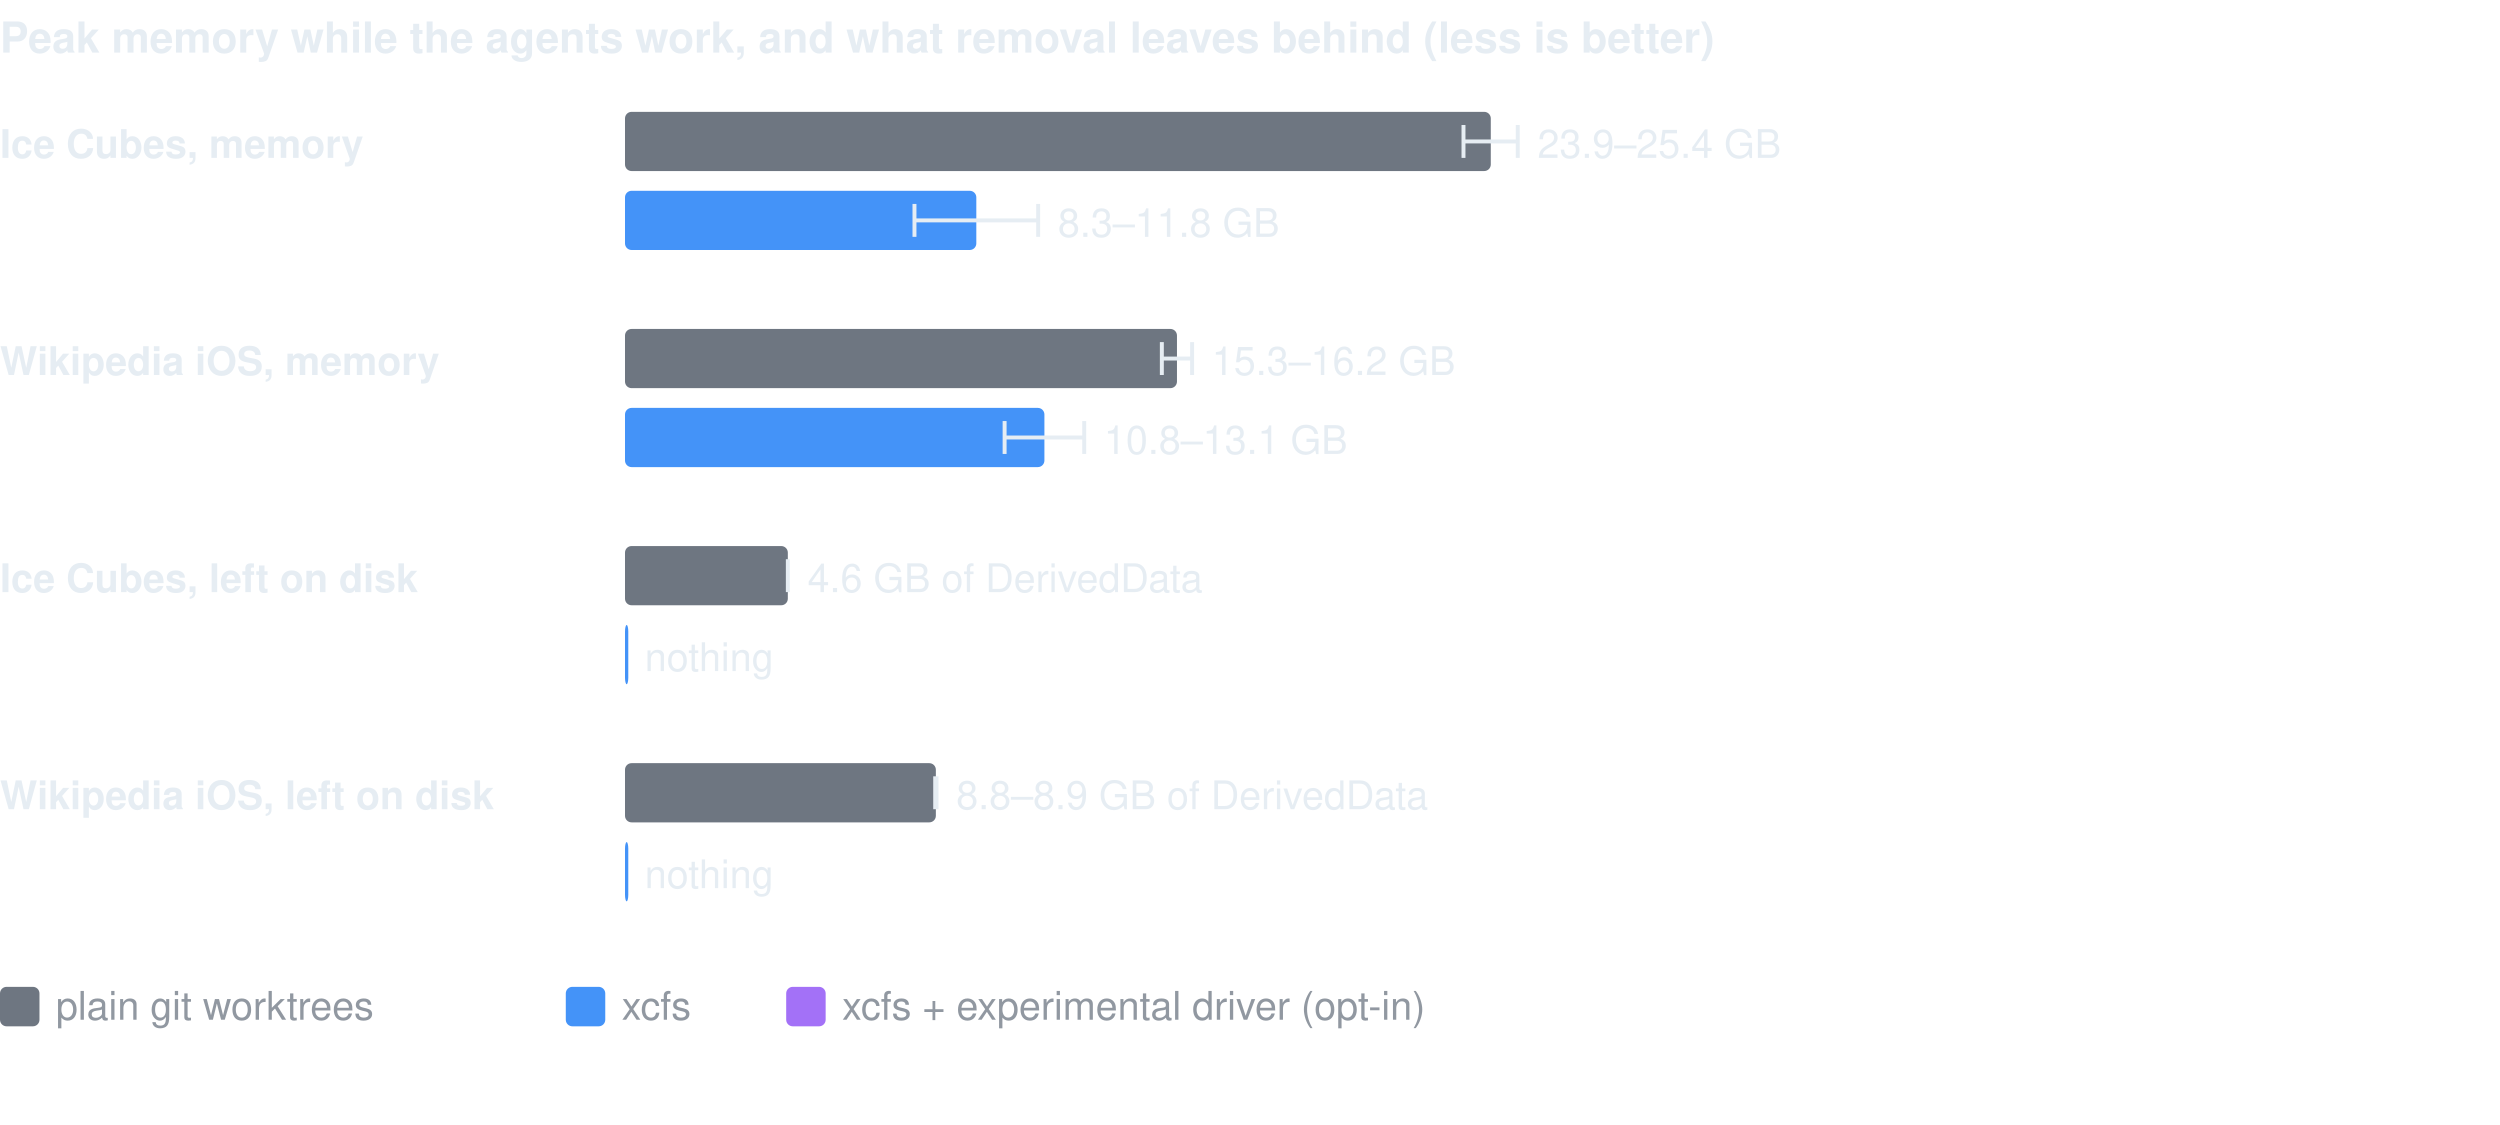
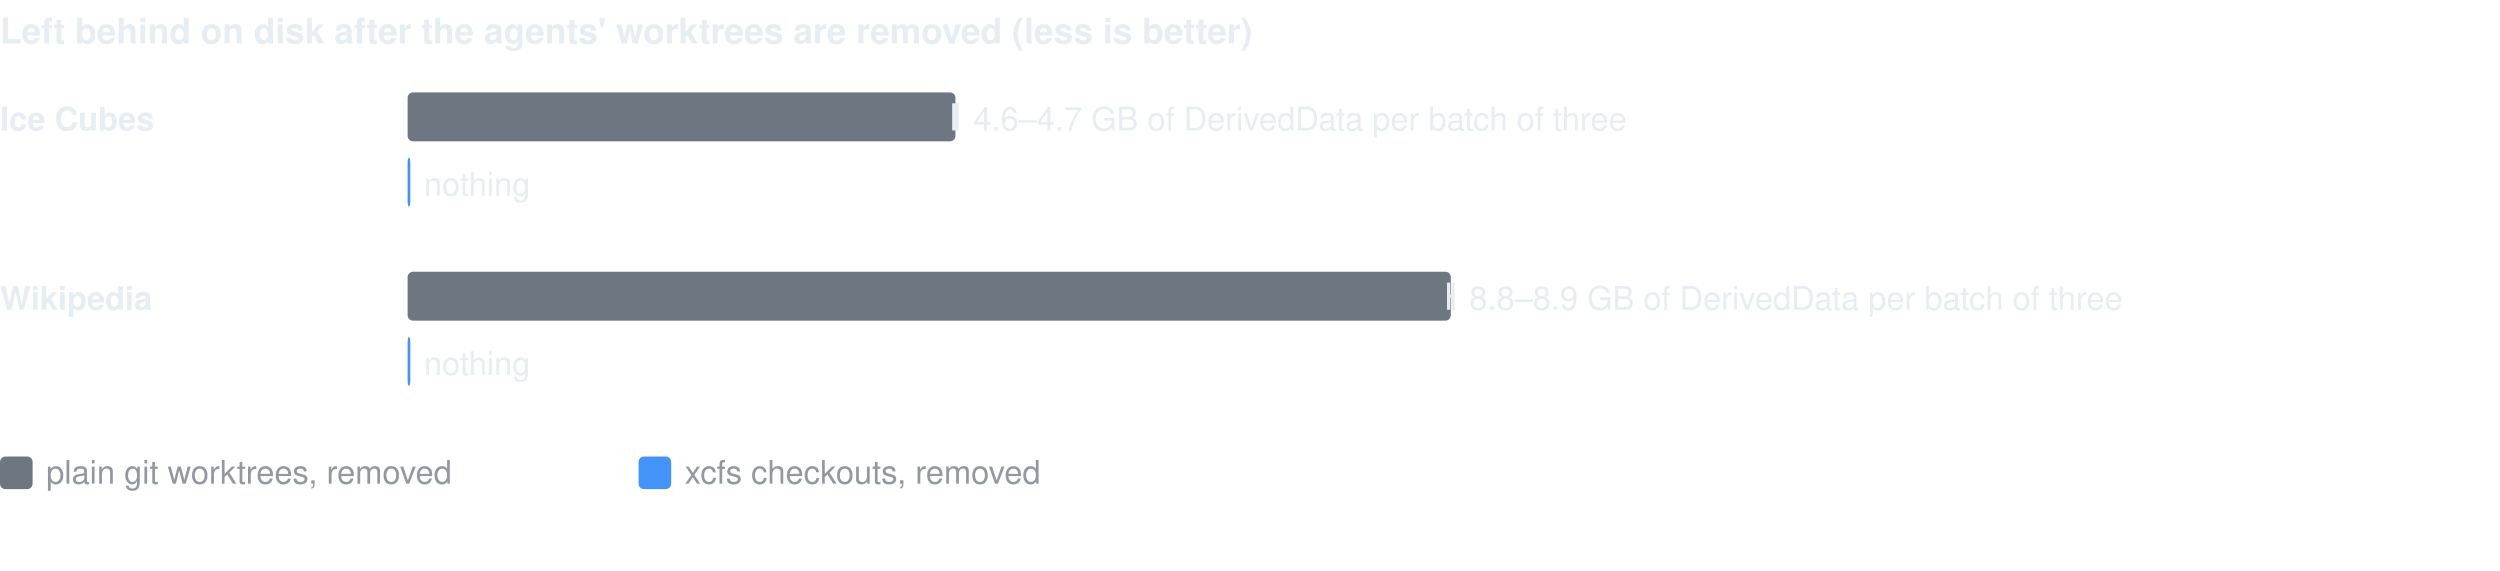
- <svg xmlns="http://www.w3.org/2000/svg" width="760" height="342" viewBox="0 0 760 342" font-family="-apple-system, BlinkMacSystemFont, 'Segoe UI', Helvetica, Arial, sans-serif" font-size="12">
-   <text x="0" y="16" fill="#e6edf3" font-size="13" font-weight="600">Peak memory while the agents work, and what removal leaves behind (less is better)</text>
-   <text x="0" y="48" fill="#e6edf3" font-weight="600">Ice Cubes, memory</text>
-   <rect x="190.0" y="34" width="263.2" height="18" rx="2" fill="#6e7681" />
-   <path d="M444.9 43.0 H461.4 M444.9 38.0 V48.0 M461.4 38.0 V48.0" stroke="#e6edf3" stroke-width="1.2" fill="none" />
-   <text x="467.4" y="48" fill="#e6edf3">23.9–25.4 GB</text>
-   <rect x="190.0" y="58" width="106.8" height="18" rx="2" fill="#4493f8" />
-   <path d="M278.0 67.0 H315.6 M278.0 62.0 V72.0 M315.6 62.0 V72.0" stroke="#e6edf3" stroke-width="1.2" fill="none" />
-   <text x="321.6" y="72" fill="#e6edf3">8.3–11.8 GB</text>
-   <text x="0" y="114" fill="#e6edf3" font-weight="600">Wikipedia iOS, memory</text>
-   <rect x="190.0" y="100" width="167.8" height="18" rx="2" fill="#6e7681" />
-   <path d="M353.2 109.0 H362.4 M353.2 104.0 V114.0 M362.4 104.0 V114.0" stroke="#e6edf3" stroke-width="1.2" fill="none" />
-   <text x="368.4" y="114" fill="#e6edf3">15.3–16.2 GB</text>
-   <rect x="190.0" y="124" width="127.5" height="18" rx="2" fill="#4493f8" />
-   <path d="M305.4 133.0 H329.6 M305.4 128.0 V138.0 M329.6 128.0 V138.0" stroke="#e6edf3" stroke-width="1.2" fill="none" />
-   <text x="335.6" y="138" fill="#e6edf3">10.8–13.1 GB</text>
-   <text x="0" y="180" fill="#e6edf3" font-weight="600">Ice Cubes, left on disk</text>
-   <rect x="190.0" y="166" width="49.5" height="18" rx="2" fill="#6e7681" />
-   <path d="M239.5 175.0 H239.5 M239.5 170.0 V180.0 M239.5 170.0 V180.0" stroke="#e6edf3" stroke-width="1.2" fill="none" />
-   <text x="245.5" y="180" fill="#e6edf3">4.6 GB of DerivedData</text>
-   <rect x="190.0" y="190" width="1.0" height="18" rx="2" fill="#4493f8" />
-   <text x="196.0" y="204" fill="#e6edf3">nothing</text>
-   <text x="0" y="246" fill="#e6edf3" font-weight="600">Wikipedia iOS, left on disk</text>
-   <rect x="190.0" y="232" width="94.5" height="18" rx="2" fill="#6e7681" />
-   <path d="M284.3 241.0 H284.7 M284.3 236.0 V246.0 M284.7 236.0 V246.0" stroke="#e6edf3" stroke-width="1.2" fill="none" />
-   <text x="290.7" y="246" fill="#e6edf3">8.8–8.9 GB of DerivedData</text>
-   <rect x="190.0" y="256" width="1.0" height="18" rx="2" fill="#4493f8" />
-   <text x="196.0" y="270" fill="#e6edf3">nothing</text>
-   <rect x="0" y="300" width="12" height="12" rx="2" fill="#6e7681" />
-   <text x="17" y="310" fill="#9198a1">plain git worktrees</text>
-   <rect x="172" y="300" width="12" height="12" rx="2" fill="#4493f8" />
-   <text x="189" y="310" fill="#9198a1">xcfs</text>
-   <rect x="239" y="300" width="12" height="12" rx="2" fill="#a371f7" />
-   <text x="256" y="310" fill="#9198a1">xcfs + experimental driver (opt-in)</text>
+ <svg xmlns="http://www.w3.org/2000/svg" width="920" height="210" viewBox="0 0 920 210" font-family="-apple-system, BlinkMacSystemFont, 'Segoe UI', Helvetica, Arial, sans-serif" font-size="12">
+   <text x="0" y="16" fill="#e6edf3" font-size="13" font-weight="600">Left behind on disk after the agents' worktrees are removed (less is better)</text>
+   <text x="0" y="48" fill="#e6edf3" font-weight="600">Ice Cubes</text>
+   <rect x="150.0" y="34" width="201.6" height="18" rx="2" fill="#6e7681" />
+   <path d="M351.0 43.0 H352.2 M351.0 38.0 V48.0 M352.2 38.0 V48.0" stroke="#e6edf3" stroke-width="1.2" fill="none" />
+   <text x="358.2" y="48" fill="#e6edf3">4.6–4.7 GB of DerivedData per batch of three</text>
+   <rect x="150.0" y="58" width="1.0" height="18" rx="2" fill="#4493f8" />
+   <text x="156.0" y="72" fill="#e6edf3">nothing</text>
+   <text x="0" y="114" fill="#e6edf3" font-weight="600">Wikipedia</text>
+   <rect x="150.0" y="100" width="383.9" height="18" rx="2" fill="#6e7681" />
+   <path d="M533.1 109.0 H534.7 M533.1 104.0 V114.0 M534.7 104.0 V114.0" stroke="#e6edf3" stroke-width="1.2" fill="none" />
+   <text x="540.7" y="114" fill="#e6edf3">8.8–8.9 GB of DerivedData per batch of three</text>
+   <rect x="150.0" y="124" width="1.0" height="18" rx="2" fill="#4493f8" />
+   <text x="156.0" y="138" fill="#e6edf3">nothing</text>
+   <rect x="0" y="168" width="12" height="12" rx="2" fill="#6e7681" />
+   <text x="17" y="178" fill="#9198a1">plain git worktrees, removed</text>
+   <rect x="235" y="168" width="12" height="12" rx="2" fill="#4493f8" />
+   <text x="252" y="178" fill="#9198a1">xcfs checkouts, removed</text>
</svg>
